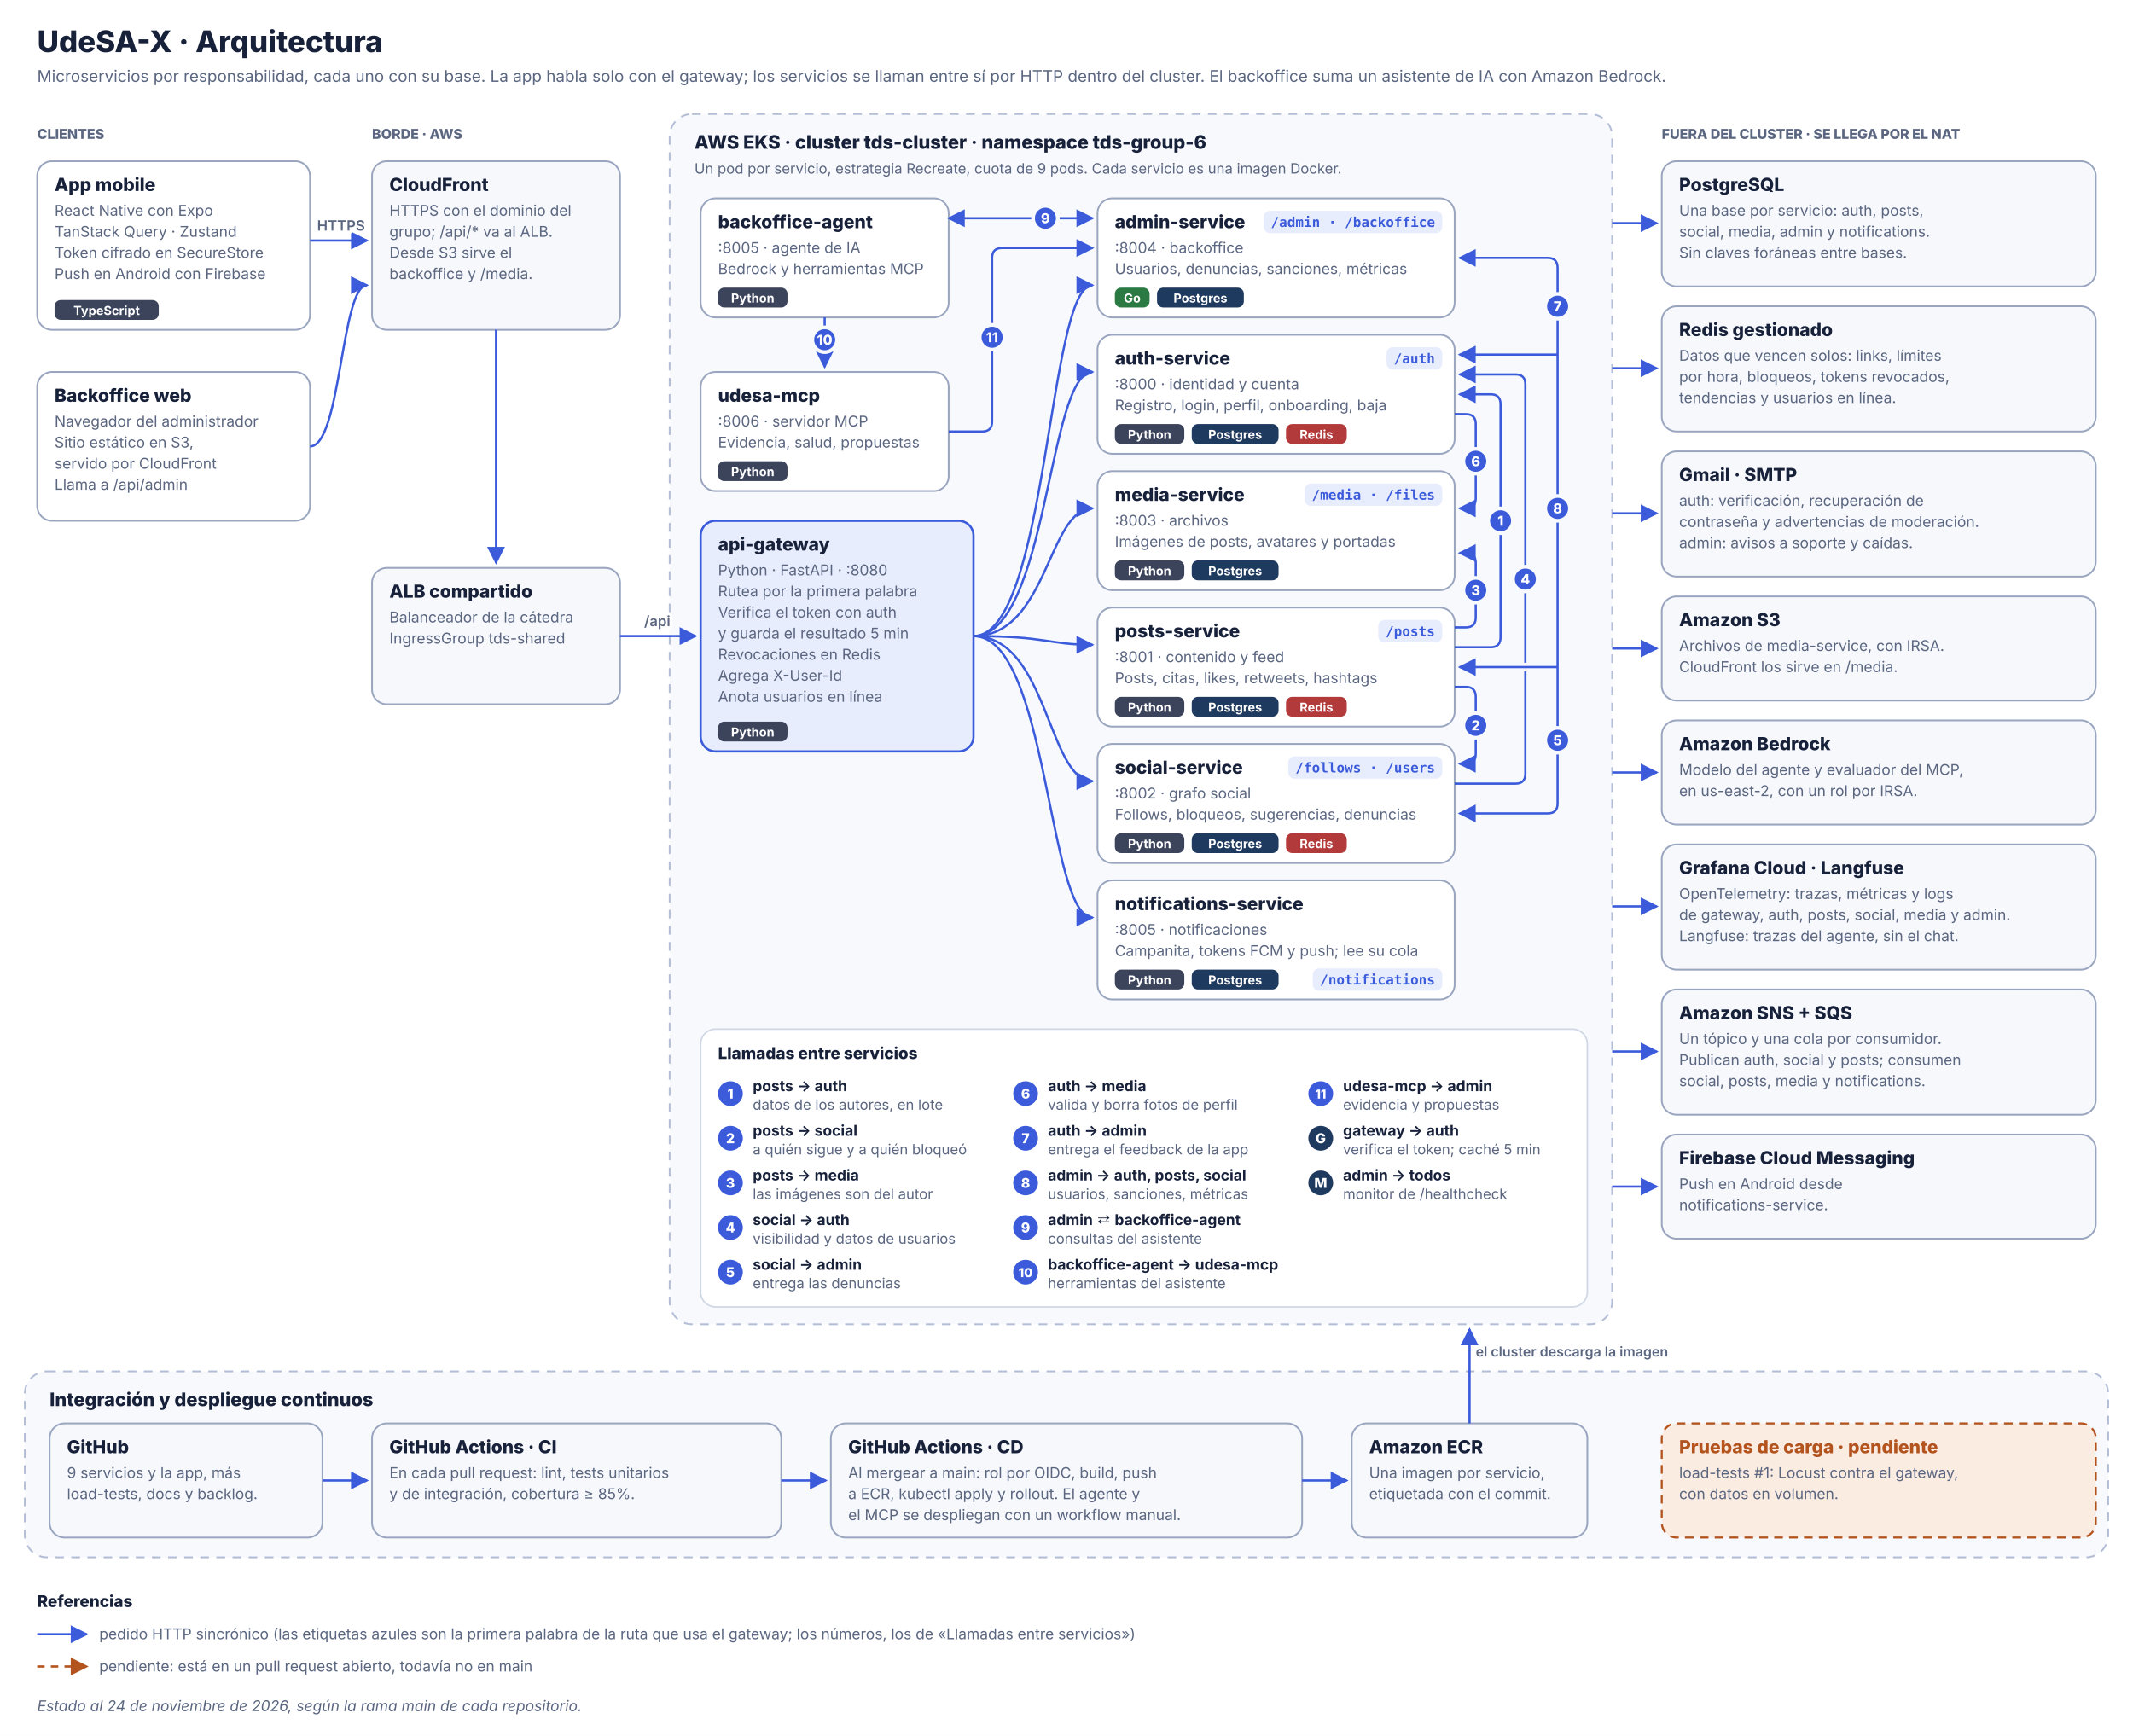
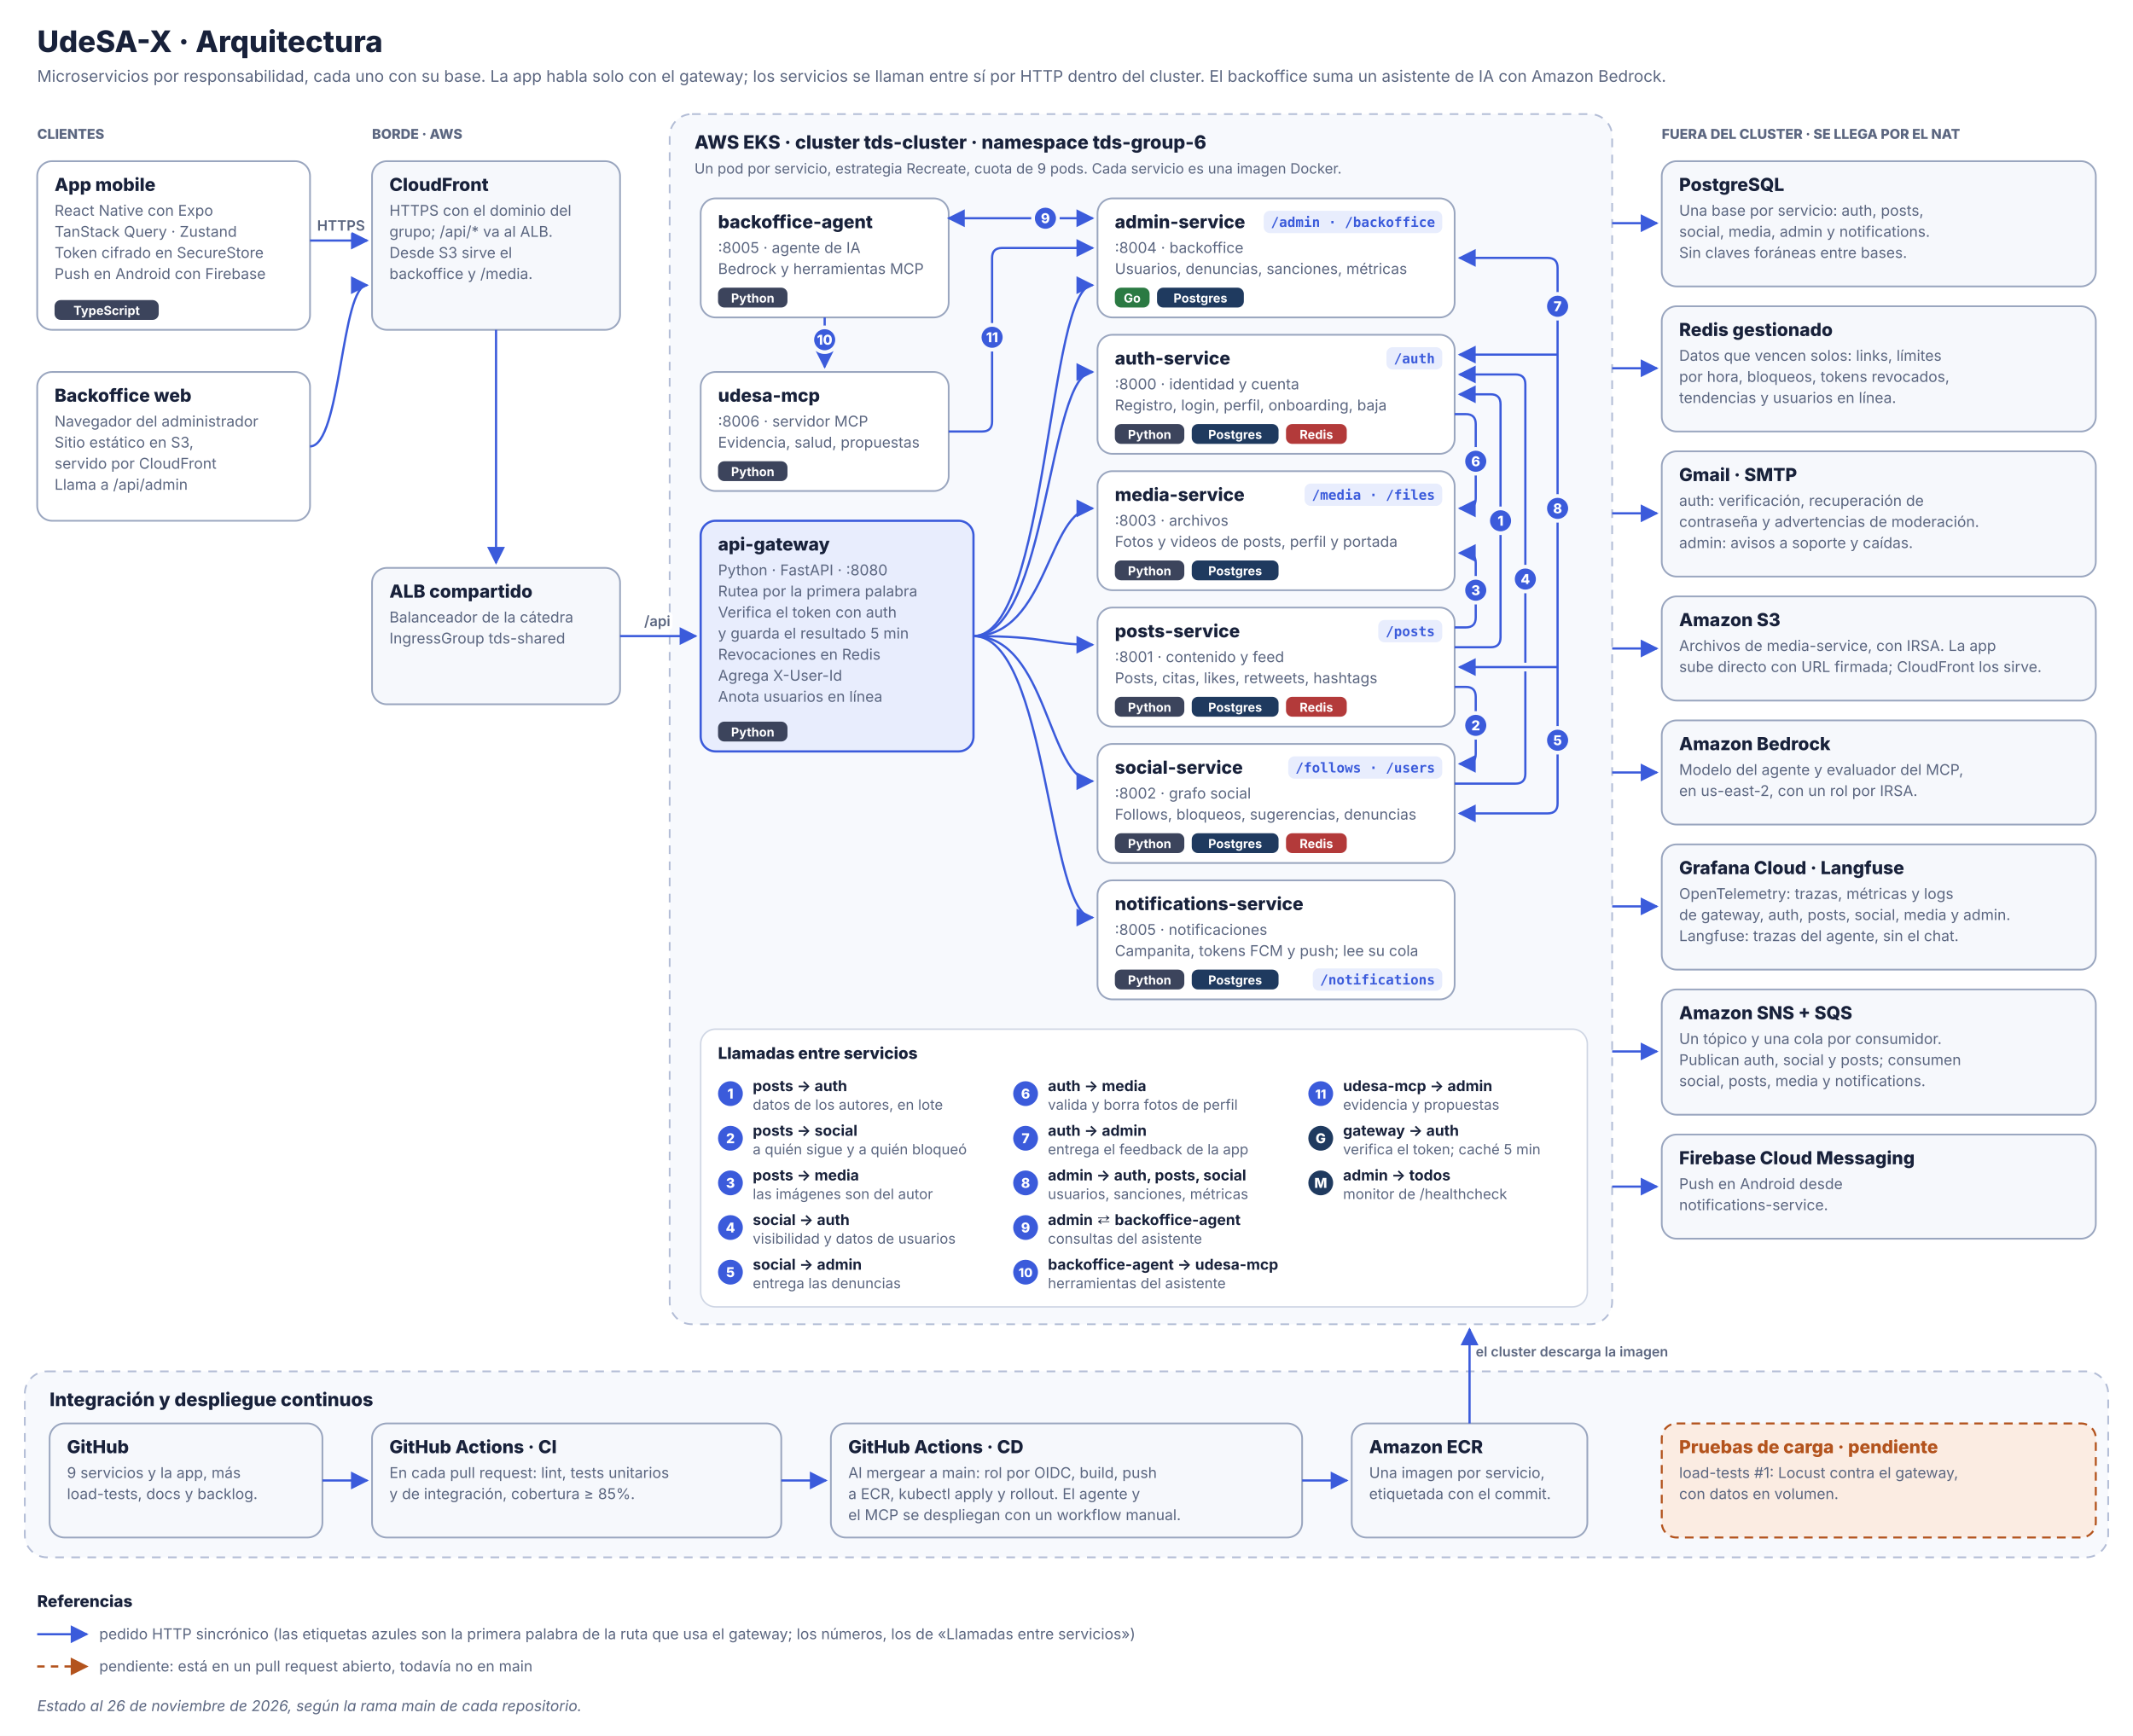
<svg xmlns="http://www.w3.org/2000/svg" viewBox="0 0 1720 1400" width="1720" height="1400">
  <rect width="1720" height="1400" fill="#fff" />
  <defs>
    <marker id="a" viewBox="0 0 10 10" refX="9" refY="5" markerWidth="8" markerHeight="8" orient="auto-start-reverse">
      <path d="M0,0 L10,5 L0,10 z" fill="#3b5bdb" />
    </marker>
    <marker id="aw" viewBox="0 0 10 10" refX="9" refY="5" markerWidth="8" markerHeight="8" orient="auto-start-reverse">
      <path d="M0,0 L10,5 L0,10 z" fill="#b3531d" />
    </marker>
  </defs>
  <text x="30" y="42" font-family="Inter, Segoe UI, Helvetica, Arial, sans-serif" font-size="24" fill="#18213a" font-weight="800" text-anchor="start">UdeSA-X · Arquitectura</text>
  <text x="30" y="66" font-family="Inter, Segoe UI, Helvetica, Arial, sans-serif" font-size="13" fill="#5b6680" font-weight="400" text-anchor="start">Microservicios por responsabilidad, cada uno con su base. La app habla solo con el gateway; los servicios se llaman entre sí por HTTP dentro del cluster. El backoffice suma un asistente de IA con Amazon Bedrock.</text>
  <text x="30" y="112" font-family="Inter, Segoe UI, Helvetica, Arial, sans-serif" font-size="11" fill="#5b6680" font-weight="800" text-anchor="start">CLIENTES</text>
  <rect x="30" y="130" width="220" height="136" rx="12" fill="#fff" stroke="#9aa6bf" stroke-width="1.4" />
  <text x="44" y="154" font-family="Inter, Segoe UI, Helvetica, Arial, sans-serif" font-size="14.5" fill="#18213a" font-weight="800" text-anchor="start">App mobile</text>
  <text x="44" y="174" font-family="Inter, Segoe UI, Helvetica, Arial, sans-serif" font-size="12" fill="#5b6680" font-weight="400" text-anchor="start">React Native con Expo</text>
  <text x="44" y="191" font-family="Inter, Segoe UI, Helvetica, Arial, sans-serif" font-size="12" fill="#5b6680" font-weight="400" text-anchor="start">TanStack Query · Zustand</text>
  <text x="44" y="208" font-family="Inter, Segoe UI, Helvetica, Arial, sans-serif" font-size="12" fill="#5b6680" font-weight="400" text-anchor="start">Token cifrado en SecureStore</text>
  <text x="44" y="225" font-family="Inter, Segoe UI, Helvetica, Arial, sans-serif" font-size="12" fill="#5b6680" font-weight="400" text-anchor="start">Push en Android con Firebase</text>
  <rect x="44" y="242" width="84" height="16" rx="5" fill="#3c445c" />
  <text x="86" y="254" font-family="Inter, Segoe UI, Helvetica, Arial, sans-serif" font-size="10" fill="#fff" font-weight="700" text-anchor="middle">TypeScript</text>
  <rect x="30" y="300" width="220" height="120" rx="12" fill="#fff" stroke="#9aa6bf" stroke-width="1.4" />
  <text x="44" y="324" font-family="Inter, Segoe UI, Helvetica, Arial, sans-serif" font-size="14.5" fill="#18213a" font-weight="800" text-anchor="start">Backoffice web</text>
  <text x="44" y="344" font-family="Inter, Segoe UI, Helvetica, Arial, sans-serif" font-size="12" fill="#5b6680" font-weight="400" text-anchor="start">Navegador del administrador</text>
  <text x="44" y="361" font-family="Inter, Segoe UI, Helvetica, Arial, sans-serif" font-size="12" fill="#5b6680" font-weight="400" text-anchor="start">Sitio estático en S3,</text>
  <text x="44" y="378" font-family="Inter, Segoe UI, Helvetica, Arial, sans-serif" font-size="12" fill="#5b6680" font-weight="400" text-anchor="start">servido por CloudFront</text>
  <text x="44" y="395" font-family="Inter, Segoe UI, Helvetica, Arial, sans-serif" font-size="12" fill="#5b6680" font-weight="400" text-anchor="start">Llama a /api/admin</text>
  <text x="300" y="112" font-family="Inter, Segoe UI, Helvetica, Arial, sans-serif" font-size="11" fill="#5b6680" font-weight="800" text-anchor="start">BORDE · AWS</text>
  <rect x="300" y="130" width="200" height="136" rx="12" fill="#f6f8fc" stroke="#9aa6bf" stroke-width="1.4" />
  <text x="314" y="154" font-family="Inter, Segoe UI, Helvetica, Arial, sans-serif" font-size="14.5" fill="#18213a" font-weight="800" text-anchor="start">CloudFront</text>
  <text x="314" y="174" font-family="Inter, Segoe UI, Helvetica, Arial, sans-serif" font-size="12" fill="#5b6680" font-weight="400" text-anchor="start">HTTPS con el dominio del</text>
  <text x="314" y="191" font-family="Inter, Segoe UI, Helvetica, Arial, sans-serif" font-size="12" fill="#5b6680" font-weight="400" text-anchor="start">grupo; /api/* va al ALB.</text>
  <text x="314" y="208" font-family="Inter, Segoe UI, Helvetica, Arial, sans-serif" font-size="12" fill="#5b6680" font-weight="400" text-anchor="start">Desde S3 sirve el</text>
  <text x="314" y="225" font-family="Inter, Segoe UI, Helvetica, Arial, sans-serif" font-size="12" fill="#5b6680" font-weight="400" text-anchor="start">backoffice y /media.</text>
  <rect x="300" y="458" width="200" height="110" rx="12" fill="#f6f8fc" stroke="#9aa6bf" stroke-width="1.4" />
  <text x="314" y="482" font-family="Inter, Segoe UI, Helvetica, Arial, sans-serif" font-size="14.5" fill="#18213a" font-weight="800" text-anchor="start">ALB compartido</text>
  <text x="314" y="502" font-family="Inter, Segoe UI, Helvetica, Arial, sans-serif" font-size="12" fill="#5b6680" font-weight="400" text-anchor="start">Balanceador de la cátedra</text>
  <text x="314" y="519" font-family="Inter, Segoe UI, Helvetica, Arial, sans-serif" font-size="12" fill="#5b6680" font-weight="400" text-anchor="start">IngressGroup tds-shared</text>
  <path d="M250,194 L296,194" fill="none" stroke="#3b5bdb" stroke-width="1.8" marker-end="url(#a)" />
  <text x="275" y="186" font-family="Inter, Segoe UI, Helvetica, Arial, sans-serif" font-size="11.5" fill="#5b6680" font-weight="600" text-anchor="middle" paint-order="stroke" stroke="#ffffff" stroke-width="5" stroke-linejoin="round">HTTPS</text>
  <path d="M250,360 C275,360 275,230 296,230" fill="none" stroke="#3b5bdb" stroke-width="1.8" marker-end="url(#a)" />
  <path d="M400,266 L400,454" fill="none" stroke="#3b5bdb" stroke-width="1.8" marker-end="url(#a)" />
  <rect x="540" y="92" width="760" height="976" rx="18" fill="#f7f9fd" stroke="#b3bdd6" stroke-width="1.4" stroke-dasharray="7 6" />
  <text x="560" y="120" font-family="Inter, Segoe UI, Helvetica, Arial, sans-serif" font-size="15" fill="#18213a" font-weight="800" text-anchor="start">AWS EKS · cluster tds-cluster · namespace tds-group-6</text>
  <text x="560" y="140" font-family="Inter, Segoe UI, Helvetica, Arial, sans-serif" font-size="11.5" fill="#5b6680" font-weight="400" text-anchor="start">Un pod por servicio, estrategia Recreate, cuota de 9 pods. Cada servicio es una imagen Docker.</text>
  <rect x="565" y="160" width="200" height="96" rx="12" fill="#fff" stroke="#9aa6bf" stroke-width="1.4" />
  <text x="579" y="184" font-family="Inter, Segoe UI, Helvetica, Arial, sans-serif" font-size="14.5" fill="#18213a" font-weight="800" text-anchor="start">backoffice-agent</text>
  <text x="579" y="204" font-family="Inter, Segoe UI, Helvetica, Arial, sans-serif" font-size="12" fill="#5b6680" font-weight="400" text-anchor="start">:8005 · agente de IA</text>
  <text x="579" y="221" font-family="Inter, Segoe UI, Helvetica, Arial, sans-serif" font-size="12" fill="#5b6680" font-weight="400" text-anchor="start">Bedrock y herramientas MCP</text>
  <rect x="579" y="232" width="56" height="16" rx="5" fill="#3c445c" />
  <text x="607" y="244" font-family="Inter, Segoe UI, Helvetica, Arial, sans-serif" font-size="10" fill="#fff" font-weight="700" text-anchor="middle">Python</text>
  <rect x="565" y="300" width="200" height="96" rx="12" fill="#fff" stroke="#9aa6bf" stroke-width="1.4" />
  <text x="579" y="324" font-family="Inter, Segoe UI, Helvetica, Arial, sans-serif" font-size="14.5" fill="#18213a" font-weight="800" text-anchor="start">udesa-mcp</text>
  <text x="579" y="344" font-family="Inter, Segoe UI, Helvetica, Arial, sans-serif" font-size="12" fill="#5b6680" font-weight="400" text-anchor="start">:8006 · servidor MCP</text>
  <text x="579" y="361" font-family="Inter, Segoe UI, Helvetica, Arial, sans-serif" font-size="12" fill="#5b6680" font-weight="400" text-anchor="start">Evidencia, salud, propuestas</text>
  <rect x="579" y="372" width="56" height="16" rx="5" fill="#3c445c" />
  <text x="607" y="384" font-family="Inter, Segoe UI, Helvetica, Arial, sans-serif" font-size="10" fill="#fff" font-weight="700" text-anchor="middle">Python</text>
  <rect x="565" y="420" width="220" height="186" rx="12" fill="#e8edfd" stroke="#3b5bdb" stroke-width="1.8" />
  <text x="579" y="444" font-family="Inter, Segoe UI, Helvetica, Arial, sans-serif" font-size="14.5" fill="#18213a" font-weight="800" text-anchor="start">api-gateway</text>
  <text x="579" y="464" font-family="Inter, Segoe UI, Helvetica, Arial, sans-serif" font-size="12" fill="#5b6680" font-weight="400" text-anchor="start">Python · FastAPI · :8080</text>
  <text x="579" y="481" font-family="Inter, Segoe UI, Helvetica, Arial, sans-serif" font-size="12" fill="#5b6680" font-weight="400" text-anchor="start">Rutea por la primera palabra</text>
  <text x="579" y="498" font-family="Inter, Segoe UI, Helvetica, Arial, sans-serif" font-size="12" fill="#5b6680" font-weight="400" text-anchor="start">Verifica el token con auth</text>
  <text x="579" y="515" font-family="Inter, Segoe UI, Helvetica, Arial, sans-serif" font-size="12" fill="#5b6680" font-weight="400" text-anchor="start">y guarda el resultado 5 min</text>
  <text x="579" y="532" font-family="Inter, Segoe UI, Helvetica, Arial, sans-serif" font-size="12" fill="#5b6680" font-weight="400" text-anchor="start">Revocaciones en Redis</text>
  <text x="579" y="549" font-family="Inter, Segoe UI, Helvetica, Arial, sans-serif" font-size="12" fill="#5b6680" font-weight="400" text-anchor="start">Agrega X-User-Id</text>
  <text x="579" y="566" font-family="Inter, Segoe UI, Helvetica, Arial, sans-serif" font-size="12" fill="#5b6680" font-weight="400" text-anchor="start">Anota usuarios en línea</text>
  <rect x="579" y="582" width="56" height="16" rx="5" fill="#3c445c" />
  <text x="607" y="594" font-family="Inter, Segoe UI, Helvetica, Arial, sans-serif" font-size="10" fill="#fff" font-weight="700" text-anchor="middle">Python</text>
  <path d="M500,513 L561,513" fill="none" stroke="#3b5bdb" stroke-width="1.8" marker-end="url(#a)" />
  <text x="530" y="505" font-family="Inter, Segoe UI, Helvetica, Arial, sans-serif" font-size="11.5" fill="#5b6680" font-weight="600" text-anchor="middle" paint-order="stroke" stroke="#ffffff" stroke-width="5" stroke-linejoin="round">/api</text>
  <rect x="885" y="160" width="288" height="96" rx="12" fill="#fff" stroke="#9aa6bf" stroke-width="1.4" />
  <rect x="1019" y="170" width="144" height="18" rx="5" fill="#e8edfd" />
  <text x="1091" y="183" font-family="JetBrains Mono, Menlo, Consolas, monospace" font-size="11" fill="#3b5bdb" font-weight="700" text-anchor="middle">/admin · /backoffice</text>
  <text x="899" y="184" font-family="Inter, Segoe UI, Helvetica, Arial, sans-serif" font-size="14.5" fill="#18213a" font-weight="800" text-anchor="start">admin-service</text>
  <text x="899" y="204" font-family="Inter, Segoe UI, Helvetica, Arial, sans-serif" font-size="12" fill="#5b6680" font-weight="400" text-anchor="start">:8004 · backoffice</text>
  <text x="899" y="221" font-family="Inter, Segoe UI, Helvetica, Arial, sans-serif" font-size="12" fill="#5b6680" font-weight="400" text-anchor="start">Usuarios, denuncias, sanciones, métricas</text>
  <rect x="899" y="232" width="28" height="16" rx="5" fill="#2b7a43" />
  <text x="913" y="244" font-family="Inter, Segoe UI, Helvetica, Arial, sans-serif" font-size="10" fill="#fff" font-weight="700" text-anchor="middle">Go</text>
  <rect x="933" y="232" width="70" height="16" rx="5" fill="#1f3a5f" />
  <text x="968" y="244" font-family="Inter, Segoe UI, Helvetica, Arial, sans-serif" font-size="10" fill="#fff" font-weight="700" text-anchor="middle">Postgres</text>
  <rect x="885" y="270" width="288" height="96" rx="12" fill="#fff" stroke="#9aa6bf" stroke-width="1.4" />
  <rect x="1118" y="280" width="45" height="18" rx="5" fill="#e8edfd" />
  <text x="1140.5" y="293" font-family="JetBrains Mono, Menlo, Consolas, monospace" font-size="11" fill="#3b5bdb" font-weight="700" text-anchor="middle">/auth</text>
  <text x="899" y="294" font-family="Inter, Segoe UI, Helvetica, Arial, sans-serif" font-size="14.5" fill="#18213a" font-weight="800" text-anchor="start">auth-service</text>
  <text x="899" y="314" font-family="Inter, Segoe UI, Helvetica, Arial, sans-serif" font-size="12" fill="#5b6680" font-weight="400" text-anchor="start">:8000 · identidad y cuenta</text>
  <text x="899" y="331" font-family="Inter, Segoe UI, Helvetica, Arial, sans-serif" font-size="12" fill="#5b6680" font-weight="400" text-anchor="start">Registro, login, perfil, onboarding, baja</text>
  <rect x="899" y="342" width="56" height="16" rx="5" fill="#3c445c" />
  <text x="927" y="354" font-family="Inter, Segoe UI, Helvetica, Arial, sans-serif" font-size="10" fill="#fff" font-weight="700" text-anchor="middle">Python</text>
  <rect x="961" y="342" width="70" height="16" rx="5" fill="#1f3a5f" />
  <text x="996" y="354" font-family="Inter, Segoe UI, Helvetica, Arial, sans-serif" font-size="10" fill="#fff" font-weight="700" text-anchor="middle">Postgres</text>
  <rect x="1037" y="342" width="49" height="16" rx="5" fill="#b33a3a" />
  <text x="1061.5" y="354" font-family="Inter, Segoe UI, Helvetica, Arial, sans-serif" font-size="10" fill="#fff" font-weight="700" text-anchor="middle">Redis</text>
  <rect x="885" y="380" width="288" height="96" rx="12" fill="#fff" stroke="#9aa6bf" stroke-width="1.4" />
  <rect x="1052" y="390" width="111" height="18" rx="5" fill="#e8edfd" />
  <text x="1107.5" y="403" font-family="JetBrains Mono, Menlo, Consolas, monospace" font-size="11" fill="#3b5bdb" font-weight="700" text-anchor="middle">/media · /files</text>
  <text x="899" y="404" font-family="Inter, Segoe UI, Helvetica, Arial, sans-serif" font-size="14.5" fill="#18213a" font-weight="800" text-anchor="start">media-service</text>
  <text x="899" y="424" font-family="Inter, Segoe UI, Helvetica, Arial, sans-serif" font-size="12" fill="#5b6680" font-weight="400" text-anchor="start">:8003 · archivos</text>
-   <text x="899" y="441" font-family="Inter, Segoe UI, Helvetica, Arial, sans-serif" font-size="12" fill="#5b6680" font-weight="400" text-anchor="start">Imágenes de posts, avatares y portadas</text>
+   <text x="899" y="441" font-family="Inter, Segoe UI, Helvetica, Arial, sans-serif" font-size="12" fill="#5b6680" font-weight="400" text-anchor="start">Fotos y videos de posts, perfil y portada</text>
  <rect x="899" y="452" width="56" height="16" rx="5" fill="#3c445c" />
  <text x="927" y="464" font-family="Inter, Segoe UI, Helvetica, Arial, sans-serif" font-size="10" fill="#fff" font-weight="700" text-anchor="middle">Python</text>
  <rect x="961" y="452" width="70" height="16" rx="5" fill="#1f3a5f" />
  <text x="996" y="464" font-family="Inter, Segoe UI, Helvetica, Arial, sans-serif" font-size="10" fill="#fff" font-weight="700" text-anchor="middle">Postgres</text>
  <rect x="885" y="490" width="288" height="96" rx="12" fill="#fff" stroke="#9aa6bf" stroke-width="1.4" />
  <rect x="1111.4" y="500" width="51.6" height="18" rx="5" fill="#e8edfd" />
  <text x="1137.2" y="513" font-family="JetBrains Mono, Menlo, Consolas, monospace" font-size="11" fill="#3b5bdb" font-weight="700" text-anchor="middle">/posts</text>
  <text x="899" y="514" font-family="Inter, Segoe UI, Helvetica, Arial, sans-serif" font-size="14.5" fill="#18213a" font-weight="800" text-anchor="start">posts-service</text>
  <text x="899" y="534" font-family="Inter, Segoe UI, Helvetica, Arial, sans-serif" font-size="12" fill="#5b6680" font-weight="400" text-anchor="start">:8001 · contenido y feed</text>
  <text x="899" y="551" font-family="Inter, Segoe UI, Helvetica, Arial, sans-serif" font-size="12" fill="#5b6680" font-weight="400" text-anchor="start">Posts, citas, likes, retweets, hashtags</text>
  <rect x="899" y="562" width="56" height="16" rx="5" fill="#3c445c" />
  <text x="927" y="574" font-family="Inter, Segoe UI, Helvetica, Arial, sans-serif" font-size="10" fill="#fff" font-weight="700" text-anchor="middle">Python</text>
  <rect x="961" y="562" width="70" height="16" rx="5" fill="#1f3a5f" />
  <text x="996" y="574" font-family="Inter, Segoe UI, Helvetica, Arial, sans-serif" font-size="10" fill="#fff" font-weight="700" text-anchor="middle">Postgres</text>
  <rect x="1037" y="562" width="49" height="16" rx="5" fill="#b33a3a" />
  <text x="1061.5" y="574" font-family="Inter, Segoe UI, Helvetica, Arial, sans-serif" font-size="10" fill="#fff" font-weight="700" text-anchor="middle">Redis</text>
  <rect x="885" y="600" width="288" height="96" rx="12" fill="#fff" stroke="#9aa6bf" stroke-width="1.4" />
  <rect x="1038.8" y="610" width="124.2" height="18" rx="5" fill="#e8edfd" />
  <text x="1100.9" y="623" font-family="JetBrains Mono, Menlo, Consolas, monospace" font-size="11" fill="#3b5bdb" font-weight="700" text-anchor="middle">/follows · /users</text>
  <text x="899" y="624" font-family="Inter, Segoe UI, Helvetica, Arial, sans-serif" font-size="14.5" fill="#18213a" font-weight="800" text-anchor="start">social-service</text>
  <text x="899" y="644" font-family="Inter, Segoe UI, Helvetica, Arial, sans-serif" font-size="12" fill="#5b6680" font-weight="400" text-anchor="start">:8002 · grafo social</text>
  <text x="899" y="661" font-family="Inter, Segoe UI, Helvetica, Arial, sans-serif" font-size="12" fill="#5b6680" font-weight="400" text-anchor="start">Follows, bloqueos, sugerencias, denuncias</text>
  <rect x="899" y="672" width="56" height="16" rx="5" fill="#3c445c" />
  <text x="927" y="684" font-family="Inter, Segoe UI, Helvetica, Arial, sans-serif" font-size="10" fill="#fff" font-weight="700" text-anchor="middle">Python</text>
  <rect x="961" y="672" width="70" height="16" rx="5" fill="#1f3a5f" />
  <text x="996" y="684" font-family="Inter, Segoe UI, Helvetica, Arial, sans-serif" font-size="10" fill="#fff" font-weight="700" text-anchor="middle">Postgres</text>
  <rect x="1037" y="672" width="49" height="16" rx="5" fill="#b33a3a" />
  <text x="1061.5" y="684" font-family="Inter, Segoe UI, Helvetica, Arial, sans-serif" font-size="10" fill="#fff" font-weight="700" text-anchor="middle">Redis</text>
  <rect x="885" y="710" width="288" height="96" rx="12" fill="#fff" stroke="#9aa6bf" stroke-width="1.4" />
  <text x="899" y="734" font-family="Inter, Segoe UI, Helvetica, Arial, sans-serif" font-size="14.5" fill="#18213a" font-weight="800" text-anchor="start">notifications-service</text>
  <text x="899" y="754" font-family="Inter, Segoe UI, Helvetica, Arial, sans-serif" font-size="12" fill="#5b6680" font-weight="400" text-anchor="start">:8005 · notificaciones</text>
  <text x="899" y="771" font-family="Inter, Segoe UI, Helvetica, Arial, sans-serif" font-size="12" fill="#5b6680" font-weight="400" text-anchor="start">Campanita, tokens FCM y push; lee su cola</text>
  <rect x="899" y="782" width="56" height="16" rx="5" fill="#3c445c" />
  <text x="927" y="794" font-family="Inter, Segoe UI, Helvetica, Arial, sans-serif" font-size="10" fill="#fff" font-weight="700" text-anchor="middle">Python</text>
  <rect x="961" y="782" width="70" height="16" rx="5" fill="#1f3a5f" />
  <text x="996" y="794" font-family="Inter, Segoe UI, Helvetica, Arial, sans-serif" font-size="10" fill="#fff" font-weight="700" text-anchor="middle">Postgres</text>
  <rect x="1058.6" y="781" width="104.4" height="18" rx="5" fill="#e8edfd" />
  <text x="1110.8" y="794" font-family="JetBrains Mono, Menlo, Consolas, monospace" font-size="11" fill="#3b5bdb" font-weight="700" text-anchor="middle">/notifications</text>
  <path d="M785,513 C845,513 845,230 881,230" fill="none" stroke="#3b5bdb" stroke-width="1.8" marker-end="url(#a)" />
  <path d="M785,513 C845,513 845,300 881,300" fill="none" stroke="#3b5bdb" stroke-width="1.8" marker-end="url(#a)" />
  <path d="M785,513 C845,513 845,410 881,410" fill="none" stroke="#3b5bdb" stroke-width="1.8" marker-end="url(#a)" />
  <path d="M785,513 C845,513 845,520 881,520" fill="none" stroke="#3b5bdb" stroke-width="1.8" marker-end="url(#a)" />
  <path d="M785,513 C845,513 845,630 881,630" fill="none" stroke="#3b5bdb" stroke-width="1.8" marker-end="url(#a)" />
  <path d="M785,513 C845,513 845,740 881,740" fill="none" stroke="#3b5bdb" stroke-width="1.8" marker-end="url(#a)" />
  <path d="M765,176 L881,176" fill="none" stroke="#3b5bdb" stroke-width="1.8" marker-start="url(#a)" marker-end="url(#a)" />
  <circle cx="843" cy="176" r="10" fill="#3b5bdb" stroke="#f7f9fd" stroke-width="3" />
  <text x="843" y="180" font-family="Inter, Segoe UI, Helvetica, Arial, sans-serif" font-size="11" fill="#fff" font-weight="800" text-anchor="middle">9</text>
  <path d="M665,256 L665,296" fill="none" stroke="#3b5bdb" stroke-width="1.8" marker-end="url(#a)" />
  <circle cx="665" cy="274" r="10" fill="#3b5bdb" stroke="#f7f9fd" stroke-width="3" />
  <text x="665" y="278" font-family="Inter, Segoe UI, Helvetica, Arial, sans-serif" font-size="11" fill="#fff" font-weight="800" text-anchor="middle">10</text>
  <path d="M765,348 L792,348 Q800,348 800,340 L800,208 Q800,200 808,200 L881,200" fill="none" stroke="#3b5bdb" stroke-width="1.8" marker-end="url(#a)" />
  <circle cx="800" cy="272" r="10" fill="#3b5bdb" stroke="#f7f9fd" stroke-width="3" />
  <text x="800" y="276" font-family="Inter, Segoe UI, Helvetica, Arial, sans-serif" font-size="11" fill="#fff" font-weight="800" text-anchor="middle">11</text>
  <path d="M1173,334 L1182,334 Q1190,334 1190,342 L1190,402 Q1190,410 1182,410 L1177,410" fill="none" stroke="#3b5bdb" stroke-width="1.8" marker-end="url(#a)" />
  <path d="M1173,506 L1182,506 Q1190,506 1190,498 L1190,454 Q1190,446 1182,446 L1177,446" fill="none" stroke="#3b5bdb" stroke-width="1.8" marker-end="url(#a)" />
  <path d="M1173,554 L1182,554 Q1190,554 1190,562 L1190,608 Q1190,616 1182,616 L1177,616" fill="none" stroke="#3b5bdb" stroke-width="1.8" marker-end="url(#a)" />
  <path d="M1173,522 L1202,522 Q1210,522 1210,514 L1210,326 Q1210,318 1202,318 L1177,318" fill="none" stroke="#3b5bdb" stroke-width="1.8" marker-end="url(#a)" />
  <path d="M1173,632 L1222,632 Q1230,632 1230,624 L1230,310 Q1230,302 1222,302 L1177,302" fill="none" stroke="#3b5bdb" stroke-width="1.8" marker-end="url(#a)" />
  <path d="M1177,208 L1248,208 Q1256,208 1256,216 L1256,648 Q1256,656 1248,656 L1177,656" fill="none" stroke="#3b5bdb" stroke-width="1.8" marker-start="url(#a)" marker-end="url(#a)" />
  <path d="M1256,286 L1177,286" fill="none" stroke="#3b5bdb" stroke-width="1.8" marker-end="url(#a)" />
  <path d="M1237,538 L1223,538" fill="none" stroke="#f7f9fd" stroke-width="7" />
  <path d="M1256,538 L1177,538" fill="none" stroke="#3b5bdb" stroke-width="1.8" marker-end="url(#a)" />
  <circle cx="1190" cy="372" r="10" fill="#3b5bdb" stroke="#f7f9fd" stroke-width="3" />
  <text x="1190" y="376" font-family="Inter, Segoe UI, Helvetica, Arial, sans-serif" font-size="11" fill="#fff" font-weight="800" text-anchor="middle">6</text>
  <circle cx="1190" cy="476" r="10" fill="#3b5bdb" stroke="#f7f9fd" stroke-width="3" />
  <text x="1190" y="480" font-family="Inter, Segoe UI, Helvetica, Arial, sans-serif" font-size="11" fill="#fff" font-weight="800" text-anchor="middle">3</text>
  <circle cx="1190" cy="585" r="10" fill="#3b5bdb" stroke="#f7f9fd" stroke-width="3" />
  <text x="1190" y="589" font-family="Inter, Segoe UI, Helvetica, Arial, sans-serif" font-size="11" fill="#fff" font-weight="800" text-anchor="middle">2</text>
  <circle cx="1210" cy="420" r="10" fill="#3b5bdb" stroke="#f7f9fd" stroke-width="3" />
  <text x="1210" y="424" font-family="Inter, Segoe UI, Helvetica, Arial, sans-serif" font-size="11" fill="#fff" font-weight="800" text-anchor="middle">1</text>
  <circle cx="1230" cy="467" r="10" fill="#3b5bdb" stroke="#f7f9fd" stroke-width="3" />
  <text x="1230" y="471" font-family="Inter, Segoe UI, Helvetica, Arial, sans-serif" font-size="11" fill="#fff" font-weight="800" text-anchor="middle">4</text>
  <circle cx="1256" cy="247" r="10" fill="#3b5bdb" stroke="#f7f9fd" stroke-width="3" />
  <text x="1256" y="251" font-family="Inter, Segoe UI, Helvetica, Arial, sans-serif" font-size="11" fill="#fff" font-weight="800" text-anchor="middle">7</text>
  <circle cx="1256" cy="410" r="10" fill="#3b5bdb" stroke="#f7f9fd" stroke-width="3" />
  <text x="1256" y="414" font-family="Inter, Segoe UI, Helvetica, Arial, sans-serif" font-size="11" fill="#fff" font-weight="800" text-anchor="middle">8</text>
  <circle cx="1256" cy="597" r="10" fill="#3b5bdb" stroke="#f7f9fd" stroke-width="3" />
  <text x="1256" y="601" font-family="Inter, Segoe UI, Helvetica, Arial, sans-serif" font-size="11" fill="#fff" font-weight="800" text-anchor="middle">5</text>
  <rect x="565" y="830" width="715" height="224" rx="12" fill="#fff" stroke="#cfd6e4" stroke-width="1.2" />
  <text x="579" y="854" font-family="Inter, Segoe UI, Helvetica, Arial, sans-serif" font-size="13" fill="#18213a" font-weight="800" text-anchor="start">Llamadas entre servicios</text>
  <circle cx="589" cy="882" r="10" fill="#3b5bdb" />
  <text x="589" y="886" font-family="Inter, Segoe UI, Helvetica, Arial, sans-serif" font-size="11" fill="#fff" font-weight="800" text-anchor="middle">1</text>
  <text x="607" y="880" font-family="Inter, Segoe UI, Helvetica, Arial, sans-serif" font-size="12" fill="#18213a" font-weight="700" text-anchor="start">posts → auth</text>
  <text x="607" y="895" font-family="Inter, Segoe UI, Helvetica, Arial, sans-serif" font-size="11.5" fill="#5b6680" font-weight="400" text-anchor="start">datos de los autores, en lote</text>
  <circle cx="589" cy="918" r="10" fill="#3b5bdb" />
  <text x="589" y="922" font-family="Inter, Segoe UI, Helvetica, Arial, sans-serif" font-size="11" fill="#fff" font-weight="800" text-anchor="middle">2</text>
  <text x="607" y="916" font-family="Inter, Segoe UI, Helvetica, Arial, sans-serif" font-size="12" fill="#18213a" font-weight="700" text-anchor="start">posts → social</text>
  <text x="607" y="931" font-family="Inter, Segoe UI, Helvetica, Arial, sans-serif" font-size="11.5" fill="#5b6680" font-weight="400" text-anchor="start">a quién sigue y a quién bloqueó</text>
  <circle cx="589" cy="954" r="10" fill="#3b5bdb" />
  <text x="589" y="958" font-family="Inter, Segoe UI, Helvetica, Arial, sans-serif" font-size="11" fill="#fff" font-weight="800" text-anchor="middle">3</text>
  <text x="607" y="952" font-family="Inter, Segoe UI, Helvetica, Arial, sans-serif" font-size="12" fill="#18213a" font-weight="700" text-anchor="start">posts → media</text>
  <text x="607" y="967" font-family="Inter, Segoe UI, Helvetica, Arial, sans-serif" font-size="11.5" fill="#5b6680" font-weight="400" text-anchor="start">las imágenes son del autor</text>
  <circle cx="589" cy="990" r="10" fill="#3b5bdb" />
  <text x="589" y="994" font-family="Inter, Segoe UI, Helvetica, Arial, sans-serif" font-size="11" fill="#fff" font-weight="800" text-anchor="middle">4</text>
  <text x="607" y="988" font-family="Inter, Segoe UI, Helvetica, Arial, sans-serif" font-size="12" fill="#18213a" font-weight="700" text-anchor="start">social → auth</text>
  <text x="607" y="1003" font-family="Inter, Segoe UI, Helvetica, Arial, sans-serif" font-size="11.5" fill="#5b6680" font-weight="400" text-anchor="start">visibilidad y datos de usuarios</text>
  <circle cx="589" cy="1026" r="10" fill="#3b5bdb" />
  <text x="589" y="1030" font-family="Inter, Segoe UI, Helvetica, Arial, sans-serif" font-size="11" fill="#fff" font-weight="800" text-anchor="middle">5</text>
  <text x="607" y="1024" font-family="Inter, Segoe UI, Helvetica, Arial, sans-serif" font-size="12" fill="#18213a" font-weight="700" text-anchor="start">social → admin</text>
  <text x="607" y="1039" font-family="Inter, Segoe UI, Helvetica, Arial, sans-serif" font-size="11.5" fill="#5b6680" font-weight="400" text-anchor="start">entrega las denuncias</text>
  <circle cx="827" cy="882" r="10" fill="#3b5bdb" />
  <text x="827" y="886" font-family="Inter, Segoe UI, Helvetica, Arial, sans-serif" font-size="11" fill="#fff" font-weight="800" text-anchor="middle">6</text>
  <text x="845" y="880" font-family="Inter, Segoe UI, Helvetica, Arial, sans-serif" font-size="12" fill="#18213a" font-weight="700" text-anchor="start">auth → media</text>
  <text x="845" y="895" font-family="Inter, Segoe UI, Helvetica, Arial, sans-serif" font-size="11.5" fill="#5b6680" font-weight="400" text-anchor="start">valida y borra fotos de perfil</text>
  <circle cx="827" cy="918" r="10" fill="#3b5bdb" />
  <text x="827" y="922" font-family="Inter, Segoe UI, Helvetica, Arial, sans-serif" font-size="11" fill="#fff" font-weight="800" text-anchor="middle">7</text>
  <text x="845" y="916" font-family="Inter, Segoe UI, Helvetica, Arial, sans-serif" font-size="12" fill="#18213a" font-weight="700" text-anchor="start">auth → admin</text>
  <text x="845" y="931" font-family="Inter, Segoe UI, Helvetica, Arial, sans-serif" font-size="11.5" fill="#5b6680" font-weight="400" text-anchor="start">entrega el feedback de la app</text>
  <circle cx="827" cy="954" r="10" fill="#3b5bdb" />
  <text x="827" y="958" font-family="Inter, Segoe UI, Helvetica, Arial, sans-serif" font-size="11" fill="#fff" font-weight="800" text-anchor="middle">8</text>
  <text x="845" y="952" font-family="Inter, Segoe UI, Helvetica, Arial, sans-serif" font-size="12" fill="#18213a" font-weight="700" text-anchor="start">admin → auth, posts, social</text>
  <text x="845" y="967" font-family="Inter, Segoe UI, Helvetica, Arial, sans-serif" font-size="11.5" fill="#5b6680" font-weight="400" text-anchor="start">usuarios, sanciones, métricas</text>
  <circle cx="827" cy="990" r="10" fill="#3b5bdb" />
  <text x="827" y="994" font-family="Inter, Segoe UI, Helvetica, Arial, sans-serif" font-size="11" fill="#fff" font-weight="800" text-anchor="middle">9</text>
  <text x="845" y="988" font-family="Inter, Segoe UI, Helvetica, Arial, sans-serif" font-size="12" fill="#18213a" font-weight="700" text-anchor="start">admin ⇄ backoffice-agent</text>
  <text x="845" y="1003" font-family="Inter, Segoe UI, Helvetica, Arial, sans-serif" font-size="11.5" fill="#5b6680" font-weight="400" text-anchor="start">consultas del asistente</text>
  <circle cx="827" cy="1026" r="10" fill="#3b5bdb" />
  <text x="827" y="1030" font-family="Inter, Segoe UI, Helvetica, Arial, sans-serif" font-size="10" fill="#fff" font-weight="800" text-anchor="middle">10</text>
  <text x="845" y="1024" font-family="Inter, Segoe UI, Helvetica, Arial, sans-serif" font-size="12" fill="#18213a" font-weight="700" text-anchor="start">backoffice-agent → udesa-mcp</text>
  <text x="845" y="1039" font-family="Inter, Segoe UI, Helvetica, Arial, sans-serif" font-size="11.5" fill="#5b6680" font-weight="400" text-anchor="start">herramientas del asistente</text>
  <circle cx="1065" cy="882" r="10" fill="#3b5bdb" />
  <text x="1065" y="886" font-family="Inter, Segoe UI, Helvetica, Arial, sans-serif" font-size="10" fill="#fff" font-weight="800" text-anchor="middle">11</text>
  <text x="1083" y="880" font-family="Inter, Segoe UI, Helvetica, Arial, sans-serif" font-size="12" fill="#18213a" font-weight="700" text-anchor="start">udesa-mcp → admin</text>
  <text x="1083" y="895" font-family="Inter, Segoe UI, Helvetica, Arial, sans-serif" font-size="11.5" fill="#5b6680" font-weight="400" text-anchor="start">evidencia y propuestas</text>
  <circle cx="1065" cy="918" r="10" fill="#1f3a5f" />
  <text x="1065" y="922" font-family="Inter, Segoe UI, Helvetica, Arial, sans-serif" font-size="11" fill="#fff" font-weight="800" text-anchor="middle">G</text>
  <text x="1083" y="916" font-family="Inter, Segoe UI, Helvetica, Arial, sans-serif" font-size="12" fill="#18213a" font-weight="700" text-anchor="start">gateway → auth</text>
  <text x="1083" y="931" font-family="Inter, Segoe UI, Helvetica, Arial, sans-serif" font-size="11.5" fill="#5b6680" font-weight="400" text-anchor="start">verifica el token; caché 5 min</text>
  <circle cx="1065" cy="954" r="10" fill="#1f3a5f" />
  <text x="1065" y="958" font-family="Inter, Segoe UI, Helvetica, Arial, sans-serif" font-size="11" fill="#fff" font-weight="800" text-anchor="middle">M</text>
  <text x="1083" y="952" font-family="Inter, Segoe UI, Helvetica, Arial, sans-serif" font-size="12" fill="#18213a" font-weight="700" text-anchor="start">admin → todos</text>
  <text x="1083" y="967" font-family="Inter, Segoe UI, Helvetica, Arial, sans-serif" font-size="11.5" fill="#5b6680" font-weight="400" text-anchor="start">monitor de /healthcheck</text>
  <text x="1340" y="112" font-family="Inter, Segoe UI, Helvetica, Arial, sans-serif" font-size="11" fill="#5b6680" font-weight="800" text-anchor="start">FUERA DEL CLUSTER · SE LLEGA POR EL NAT</text>
  <rect x="1340" y="130" width="350" height="101" rx="12" fill="#f6f8fc" stroke="#9aa6bf" stroke-width="1.4" />
  <text x="1354" y="154" font-family="Inter, Segoe UI, Helvetica, Arial, sans-serif" font-size="14.5" fill="#18213a" font-weight="800" text-anchor="start">PostgreSQL</text>
  <text x="1354" y="174" font-family="Inter, Segoe UI, Helvetica, Arial, sans-serif" font-size="12" fill="#5b6680" font-weight="400" text-anchor="start">Una base por servicio: auth, posts,</text>
  <text x="1354" y="191" font-family="Inter, Segoe UI, Helvetica, Arial, sans-serif" font-size="12" fill="#5b6680" font-weight="400" text-anchor="start">social, media, admin y notifications.</text>
  <text x="1354" y="208" font-family="Inter, Segoe UI, Helvetica, Arial, sans-serif" font-size="12" fill="#5b6680" font-weight="400" text-anchor="start">Sin claves foráneas entre bases.</text>
  <path d="M1300,180 L1336,180" fill="none" stroke="#3b5bdb" stroke-width="1.8" marker-end="url(#a)" />
  <rect x="1340" y="247" width="350" height="101" rx="12" fill="#f6f8fc" stroke="#9aa6bf" stroke-width="1.4" />
  <text x="1354" y="271" font-family="Inter, Segoe UI, Helvetica, Arial, sans-serif" font-size="14.5" fill="#18213a" font-weight="800" text-anchor="start">Redis gestionado</text>
  <text x="1354" y="291" font-family="Inter, Segoe UI, Helvetica, Arial, sans-serif" font-size="12" fill="#5b6680" font-weight="400" text-anchor="start">Datos que vencen solos: links, límites</text>
  <text x="1354" y="308" font-family="Inter, Segoe UI, Helvetica, Arial, sans-serif" font-size="12" fill="#5b6680" font-weight="400" text-anchor="start">por hora, bloqueos, tokens revocados,</text>
  <text x="1354" y="325" font-family="Inter, Segoe UI, Helvetica, Arial, sans-serif" font-size="12" fill="#5b6680" font-weight="400" text-anchor="start">tendencias y usuarios en línea.</text>
  <path d="M1300,297 L1336,297" fill="none" stroke="#3b5bdb" stroke-width="1.8" marker-end="url(#a)" />
  <rect x="1340" y="364" width="350" height="101" rx="12" fill="#f6f8fc" stroke="#9aa6bf" stroke-width="1.4" />
  <text x="1354" y="388" font-family="Inter, Segoe UI, Helvetica, Arial, sans-serif" font-size="14.5" fill="#18213a" font-weight="800" text-anchor="start">Gmail · SMTP</text>
  <text x="1354" y="408" font-family="Inter, Segoe UI, Helvetica, Arial, sans-serif" font-size="12" fill="#5b6680" font-weight="400" text-anchor="start">auth: verificación, recuperación de</text>
  <text x="1354" y="425" font-family="Inter, Segoe UI, Helvetica, Arial, sans-serif" font-size="12" fill="#5b6680" font-weight="400" text-anchor="start">contraseña y advertencias de moderación.</text>
  <text x="1354" y="442" font-family="Inter, Segoe UI, Helvetica, Arial, sans-serif" font-size="12" fill="#5b6680" font-weight="400" text-anchor="start">admin: avisos a soporte y caídas.</text>
  <path d="M1300,414 L1336,414" fill="none" stroke="#3b5bdb" stroke-width="1.8" marker-end="url(#a)" />
  <rect x="1340" y="481" width="350" height="84" rx="12" fill="#f6f8fc" stroke="#9aa6bf" stroke-width="1.4" />
  <text x="1354" y="505" font-family="Inter, Segoe UI, Helvetica, Arial, sans-serif" font-size="14.5" fill="#18213a" font-weight="800" text-anchor="start">Amazon S3</text>
-   <text x="1354" y="525" font-family="Inter, Segoe UI, Helvetica, Arial, sans-serif" font-size="12" fill="#5b6680" font-weight="400" text-anchor="start">Archivos de media-service, con IRSA.</text>
-   <text x="1354" y="542" font-family="Inter, Segoe UI, Helvetica, Arial, sans-serif" font-size="12" fill="#5b6680" font-weight="400" text-anchor="start">CloudFront los sirve en /media.</text>
+   <text x="1354" y="525" font-family="Inter, Segoe UI, Helvetica, Arial, sans-serif" font-size="12" fill="#5b6680" font-weight="400" text-anchor="start">Archivos de media-service, con IRSA. La app</text>
+   <text x="1354" y="542" font-family="Inter, Segoe UI, Helvetica, Arial, sans-serif" font-size="12" fill="#5b6680" font-weight="400" text-anchor="start">sube directo con URL firmada; CloudFront los sirve.</text>
  <path d="M1300,523 L1336,523" fill="none" stroke="#3b5bdb" stroke-width="1.8" marker-end="url(#a)" />
  <rect x="1340" y="581" width="350" height="84" rx="12" fill="#f6f8fc" stroke="#9aa6bf" stroke-width="1.4" />
  <text x="1354" y="605" font-family="Inter, Segoe UI, Helvetica, Arial, sans-serif" font-size="14.5" fill="#18213a" font-weight="800" text-anchor="start">Amazon Bedrock</text>
  <text x="1354" y="625" font-family="Inter, Segoe UI, Helvetica, Arial, sans-serif" font-size="12" fill="#5b6680" font-weight="400" text-anchor="start">Modelo del agente y evaluador del MCP,</text>
  <text x="1354" y="642" font-family="Inter, Segoe UI, Helvetica, Arial, sans-serif" font-size="12" fill="#5b6680" font-weight="400" text-anchor="start">en us-east-2, con un rol por IRSA.</text>
  <path d="M1300,623 L1336,623" fill="none" stroke="#3b5bdb" stroke-width="1.8" marker-end="url(#a)" />
  <rect x="1340" y="681" width="350" height="101" rx="12" fill="#f6f8fc" stroke="#9aa6bf" stroke-width="1.4" />
  <text x="1354" y="705" font-family="Inter, Segoe UI, Helvetica, Arial, sans-serif" font-size="14.5" fill="#18213a" font-weight="800" text-anchor="start">Grafana Cloud · Langfuse</text>
  <text x="1354" y="725" font-family="Inter, Segoe UI, Helvetica, Arial, sans-serif" font-size="12" fill="#5b6680" font-weight="400" text-anchor="start">OpenTelemetry: trazas, métricas y logs</text>
  <text x="1354" y="742" font-family="Inter, Segoe UI, Helvetica, Arial, sans-serif" font-size="12" fill="#5b6680" font-weight="400" text-anchor="start">de gateway, auth, posts, social, media y admin.</text>
  <text x="1354" y="759" font-family="Inter, Segoe UI, Helvetica, Arial, sans-serif" font-size="12" fill="#5b6680" font-weight="400" text-anchor="start">Langfuse: trazas del agente, sin el chat.</text>
  <path d="M1300,731 L1336,731" fill="none" stroke="#3b5bdb" stroke-width="1.8" marker-end="url(#a)" />
  <rect x="1340" y="798" width="350" height="101" rx="12" fill="#f6f8fc" stroke="#9aa6bf" stroke-width="1.4" />
  <text x="1354" y="822" font-family="Inter, Segoe UI, Helvetica, Arial, sans-serif" font-size="14.5" fill="#18213a" font-weight="800" text-anchor="start">Amazon SNS + SQS</text>
  <text x="1354" y="842" font-family="Inter, Segoe UI, Helvetica, Arial, sans-serif" font-size="12" fill="#5b6680" font-weight="400" text-anchor="start">Un tópico y una cola por consumidor.</text>
  <text x="1354" y="859" font-family="Inter, Segoe UI, Helvetica, Arial, sans-serif" font-size="12" fill="#5b6680" font-weight="400" text-anchor="start">Publican auth, social y posts; consumen</text>
  <text x="1354" y="876" font-family="Inter, Segoe UI, Helvetica, Arial, sans-serif" font-size="12" fill="#5b6680" font-weight="400" text-anchor="start">social, posts, media y notifications.</text>
  <path d="M1300,848 L1336,848" fill="none" stroke="#3b5bdb" stroke-width="1.8" marker-end="url(#a)" />
  <rect x="1340" y="915" width="350" height="84" rx="12" fill="#f6f8fc" stroke="#9aa6bf" stroke-width="1.4" />
  <text x="1354" y="939" font-family="Inter, Segoe UI, Helvetica, Arial, sans-serif" font-size="14.5" fill="#18213a" font-weight="800" text-anchor="start">Firebase Cloud Messaging</text>
  <text x="1354" y="959" font-family="Inter, Segoe UI, Helvetica, Arial, sans-serif" font-size="12" fill="#5b6680" font-weight="400" text-anchor="start">Push en Android desde</text>
  <text x="1354" y="976" font-family="Inter, Segoe UI, Helvetica, Arial, sans-serif" font-size="12" fill="#5b6680" font-weight="400" text-anchor="start">notifications-service.</text>
  <path d="M1300,957 L1336,957" fill="none" stroke="#3b5bdb" stroke-width="1.8" marker-end="url(#a)" />
  <rect x="20" y="1106" width="1680" height="150" rx="18" fill="#f7f9fd" stroke="#b3bdd6" stroke-width="1.4" stroke-dasharray="7 6" />
  <text x="40" y="1134" font-family="Inter, Segoe UI, Helvetica, Arial, sans-serif" font-size="15" fill="#18213a" font-weight="800" text-anchor="start">Integración y despliegue continuos</text>
  <rect x="40" y="1148" width="220" height="92" rx="12" fill="#f6f8fc" stroke="#9aa6bf" stroke-width="1.4" />
  <text x="54" y="1172" font-family="Inter, Segoe UI, Helvetica, Arial, sans-serif" font-size="14.5" fill="#18213a" font-weight="800" text-anchor="start">GitHub</text>
  <text x="54" y="1192" font-family="Inter, Segoe UI, Helvetica, Arial, sans-serif" font-size="12" fill="#5b6680" font-weight="400" text-anchor="start">9 servicios y la app, más</text>
  <text x="54" y="1209" font-family="Inter, Segoe UI, Helvetica, Arial, sans-serif" font-size="12" fill="#5b6680" font-weight="400" text-anchor="start">load-tests, docs y backlog.</text>
  <rect x="300" y="1148" width="330" height="92" rx="12" fill="#f6f8fc" stroke="#9aa6bf" stroke-width="1.4" />
  <text x="314" y="1172" font-family="Inter, Segoe UI, Helvetica, Arial, sans-serif" font-size="14.5" fill="#18213a" font-weight="800" text-anchor="start">GitHub Actions · CI</text>
  <text x="314" y="1192" font-family="Inter, Segoe UI, Helvetica, Arial, sans-serif" font-size="12" fill="#5b6680" font-weight="400" text-anchor="start">En cada pull request: lint, tests unitarios</text>
  <text x="314" y="1209" font-family="Inter, Segoe UI, Helvetica, Arial, sans-serif" font-size="12" fill="#5b6680" font-weight="400" text-anchor="start">y de integración, cobertura ≥ 85%.</text>
  <rect x="670" y="1148" width="380" height="92" rx="12" fill="#f6f8fc" stroke="#9aa6bf" stroke-width="1.4" />
  <text x="684" y="1172" font-family="Inter, Segoe UI, Helvetica, Arial, sans-serif" font-size="14.5" fill="#18213a" font-weight="800" text-anchor="start">GitHub Actions · CD</text>
  <text x="684" y="1192" font-family="Inter, Segoe UI, Helvetica, Arial, sans-serif" font-size="12" fill="#5b6680" font-weight="400" text-anchor="start">Al mergear a main: rol por OIDC, build, push</text>
  <text x="684" y="1209" font-family="Inter, Segoe UI, Helvetica, Arial, sans-serif" font-size="12" fill="#5b6680" font-weight="400" text-anchor="start">a ECR, kubectl apply y rollout. El agente y</text>
  <text x="684" y="1226" font-family="Inter, Segoe UI, Helvetica, Arial, sans-serif" font-size="12" fill="#5b6680" font-weight="400" text-anchor="start">el MCP se despliegan con un workflow manual.</text>
  <rect x="1090" y="1148" width="190" height="92" rx="12" fill="#f6f8fc" stroke="#9aa6bf" stroke-width="1.4" />
  <text x="1104" y="1172" font-family="Inter, Segoe UI, Helvetica, Arial, sans-serif" font-size="14.5" fill="#18213a" font-weight="800" text-anchor="start">Amazon ECR</text>
  <text x="1104" y="1192" font-family="Inter, Segoe UI, Helvetica, Arial, sans-serif" font-size="12" fill="#5b6680" font-weight="400" text-anchor="start">Una imagen por servicio,</text>
  <text x="1104" y="1209" font-family="Inter, Segoe UI, Helvetica, Arial, sans-serif" font-size="12" fill="#5b6680" font-weight="400" text-anchor="start">etiquetada con el commit.</text>
  <rect x="1340" y="1148" width="350" height="92" rx="12" fill="#fbece2" stroke="#b3531d" stroke-width="1.6" stroke-dasharray="7 5" />
  <text x="1354" y="1172" font-family="Inter, Segoe UI, Helvetica, Arial, sans-serif" font-size="14.5" fill="#b3531d" font-weight="800" text-anchor="start">Pruebas de carga · pendiente</text>
  <text x="1354" y="1192" font-family="Inter, Segoe UI, Helvetica, Arial, sans-serif" font-size="12" fill="#5b6680" font-weight="400" text-anchor="start">load-tests #1: Locust contra el gateway,</text>
  <text x="1354" y="1209" font-family="Inter, Segoe UI, Helvetica, Arial, sans-serif" font-size="12" fill="#5b6680" font-weight="400" text-anchor="start">con datos en volumen.</text>
  <path d="M260,1194 L296,1194" fill="none" stroke="#3b5bdb" stroke-width="1.8" marker-end="url(#a)" />
  <path d="M630,1194 L666,1194" fill="none" stroke="#3b5bdb" stroke-width="1.8" marker-end="url(#a)" />
  <path d="M1050,1194 L1086,1194" fill="none" stroke="#3b5bdb" stroke-width="1.8" marker-end="url(#a)" />
  <path d="M1185,1148 L1185,1072" fill="none" stroke="#3b5bdb" stroke-width="1.8" marker-end="url(#a)" />
  <text x="1190" y="1094" font-family="Inter, Segoe UI, Helvetica, Arial, sans-serif" font-size="11" fill="#5b6680" font-weight="600" text-anchor="start" paint-order="stroke" stroke="#ffffff" stroke-width="5" stroke-linejoin="round">el cluster descarga la imagen</text>
  <text x="30" y="1296" font-family="Inter, Segoe UI, Helvetica, Arial, sans-serif" font-size="13" fill="#18213a" font-weight="800" text-anchor="start">Referencias</text>
  <path d="M30,1318 h40" fill="none" stroke="#3b5bdb" stroke-width="1.8" marker-end="url(#a)" />
  <text x="80" y="1322" font-family="Inter, Segoe UI, Helvetica, Arial, sans-serif" font-size="12" fill="#5b6680" font-weight="400" text-anchor="start">pedido HTTP sincrónico (las etiquetas azules son la primera palabra de la ruta que usa el gateway; los números, los de «Llamadas entre servicios»)</text>
  <path d="M30,1344 h40" fill="none" stroke="#b3531d" stroke-width="1.8" marker-end="url(#aw)" stroke-dasharray="6 5" />
  <text x="80" y="1348" font-family="Inter, Segoe UI, Helvetica, Arial, sans-serif" font-size="12" fill="#5b6680" font-weight="400" text-anchor="start">pendiente: está en un pull request abierto, todavía no en main</text>
-   <text x="30" y="1380" font-family="Inter, Segoe UI, Helvetica, Arial, sans-serif" font-size="12" fill="#5b6680" font-weight="400" text-anchor="start" font-style="italic">Estado al 24 de noviembre de 2026, según la rama main de cada repositorio.</text>
+   <text x="30" y="1380" font-family="Inter, Segoe UI, Helvetica, Arial, sans-serif" font-size="12" fill="#5b6680" font-weight="400" text-anchor="start" font-style="italic">Estado al 26 de noviembre de 2026, según la rama main de cada repositorio.</text>
</svg>
